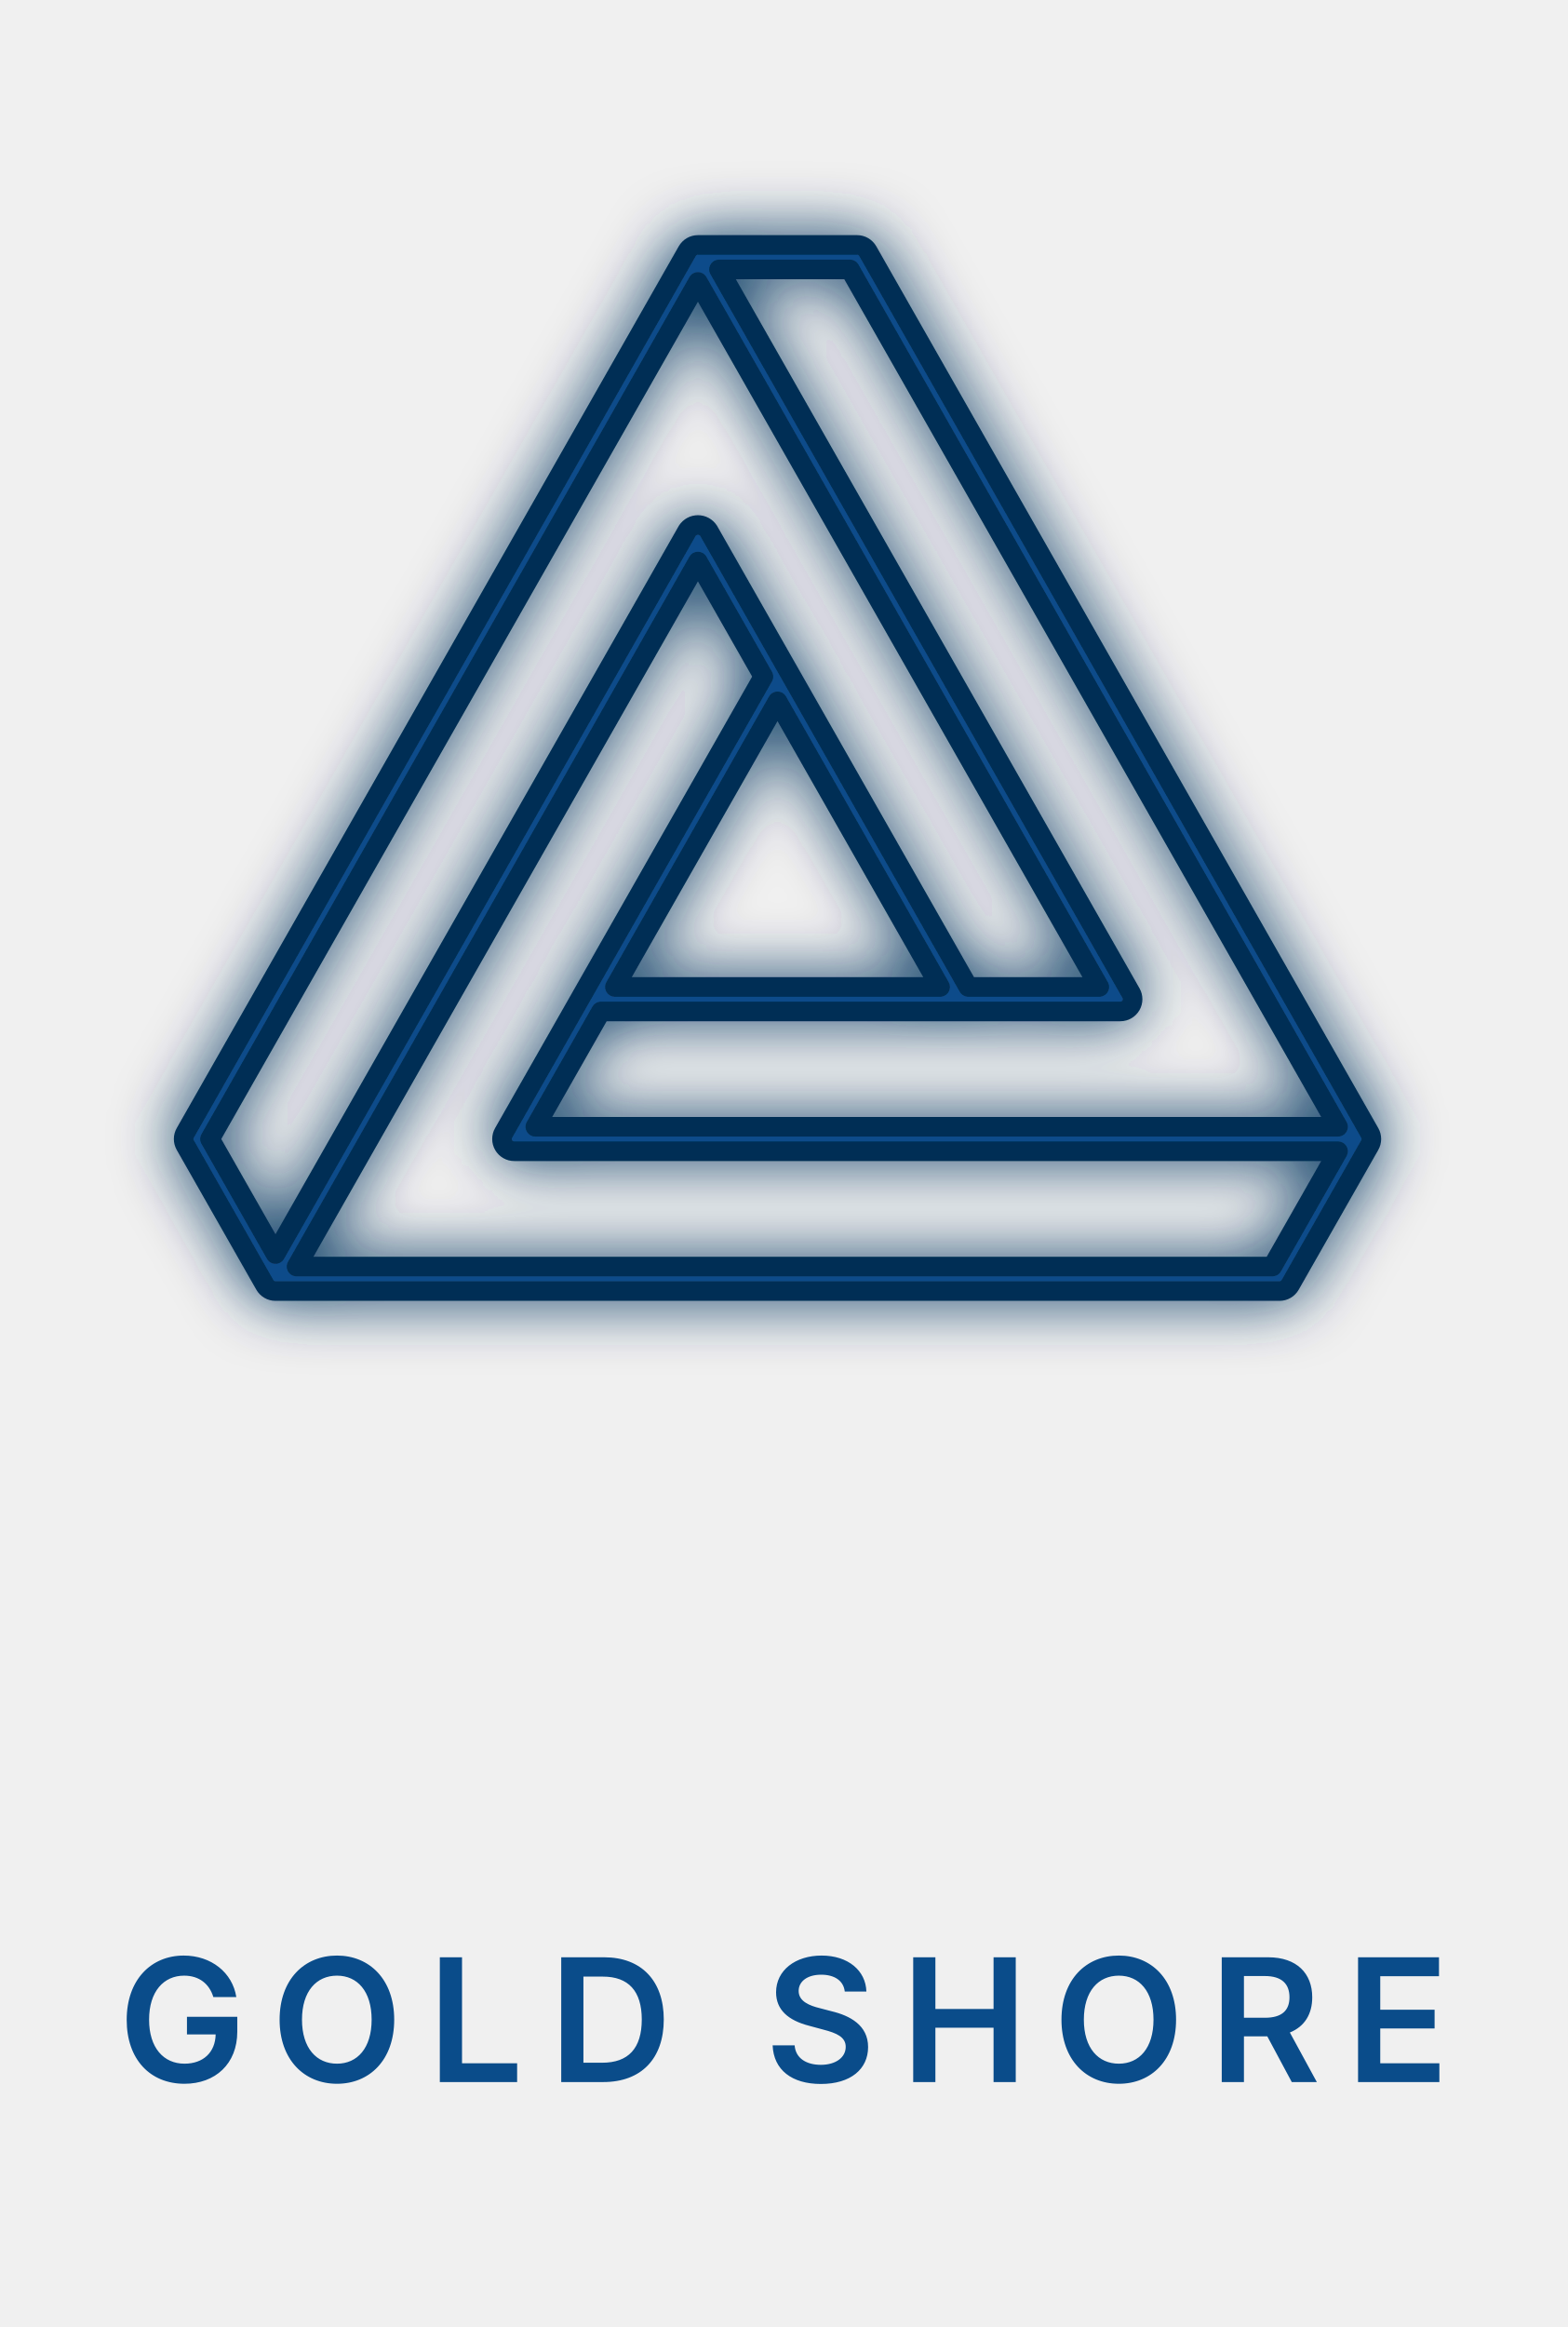
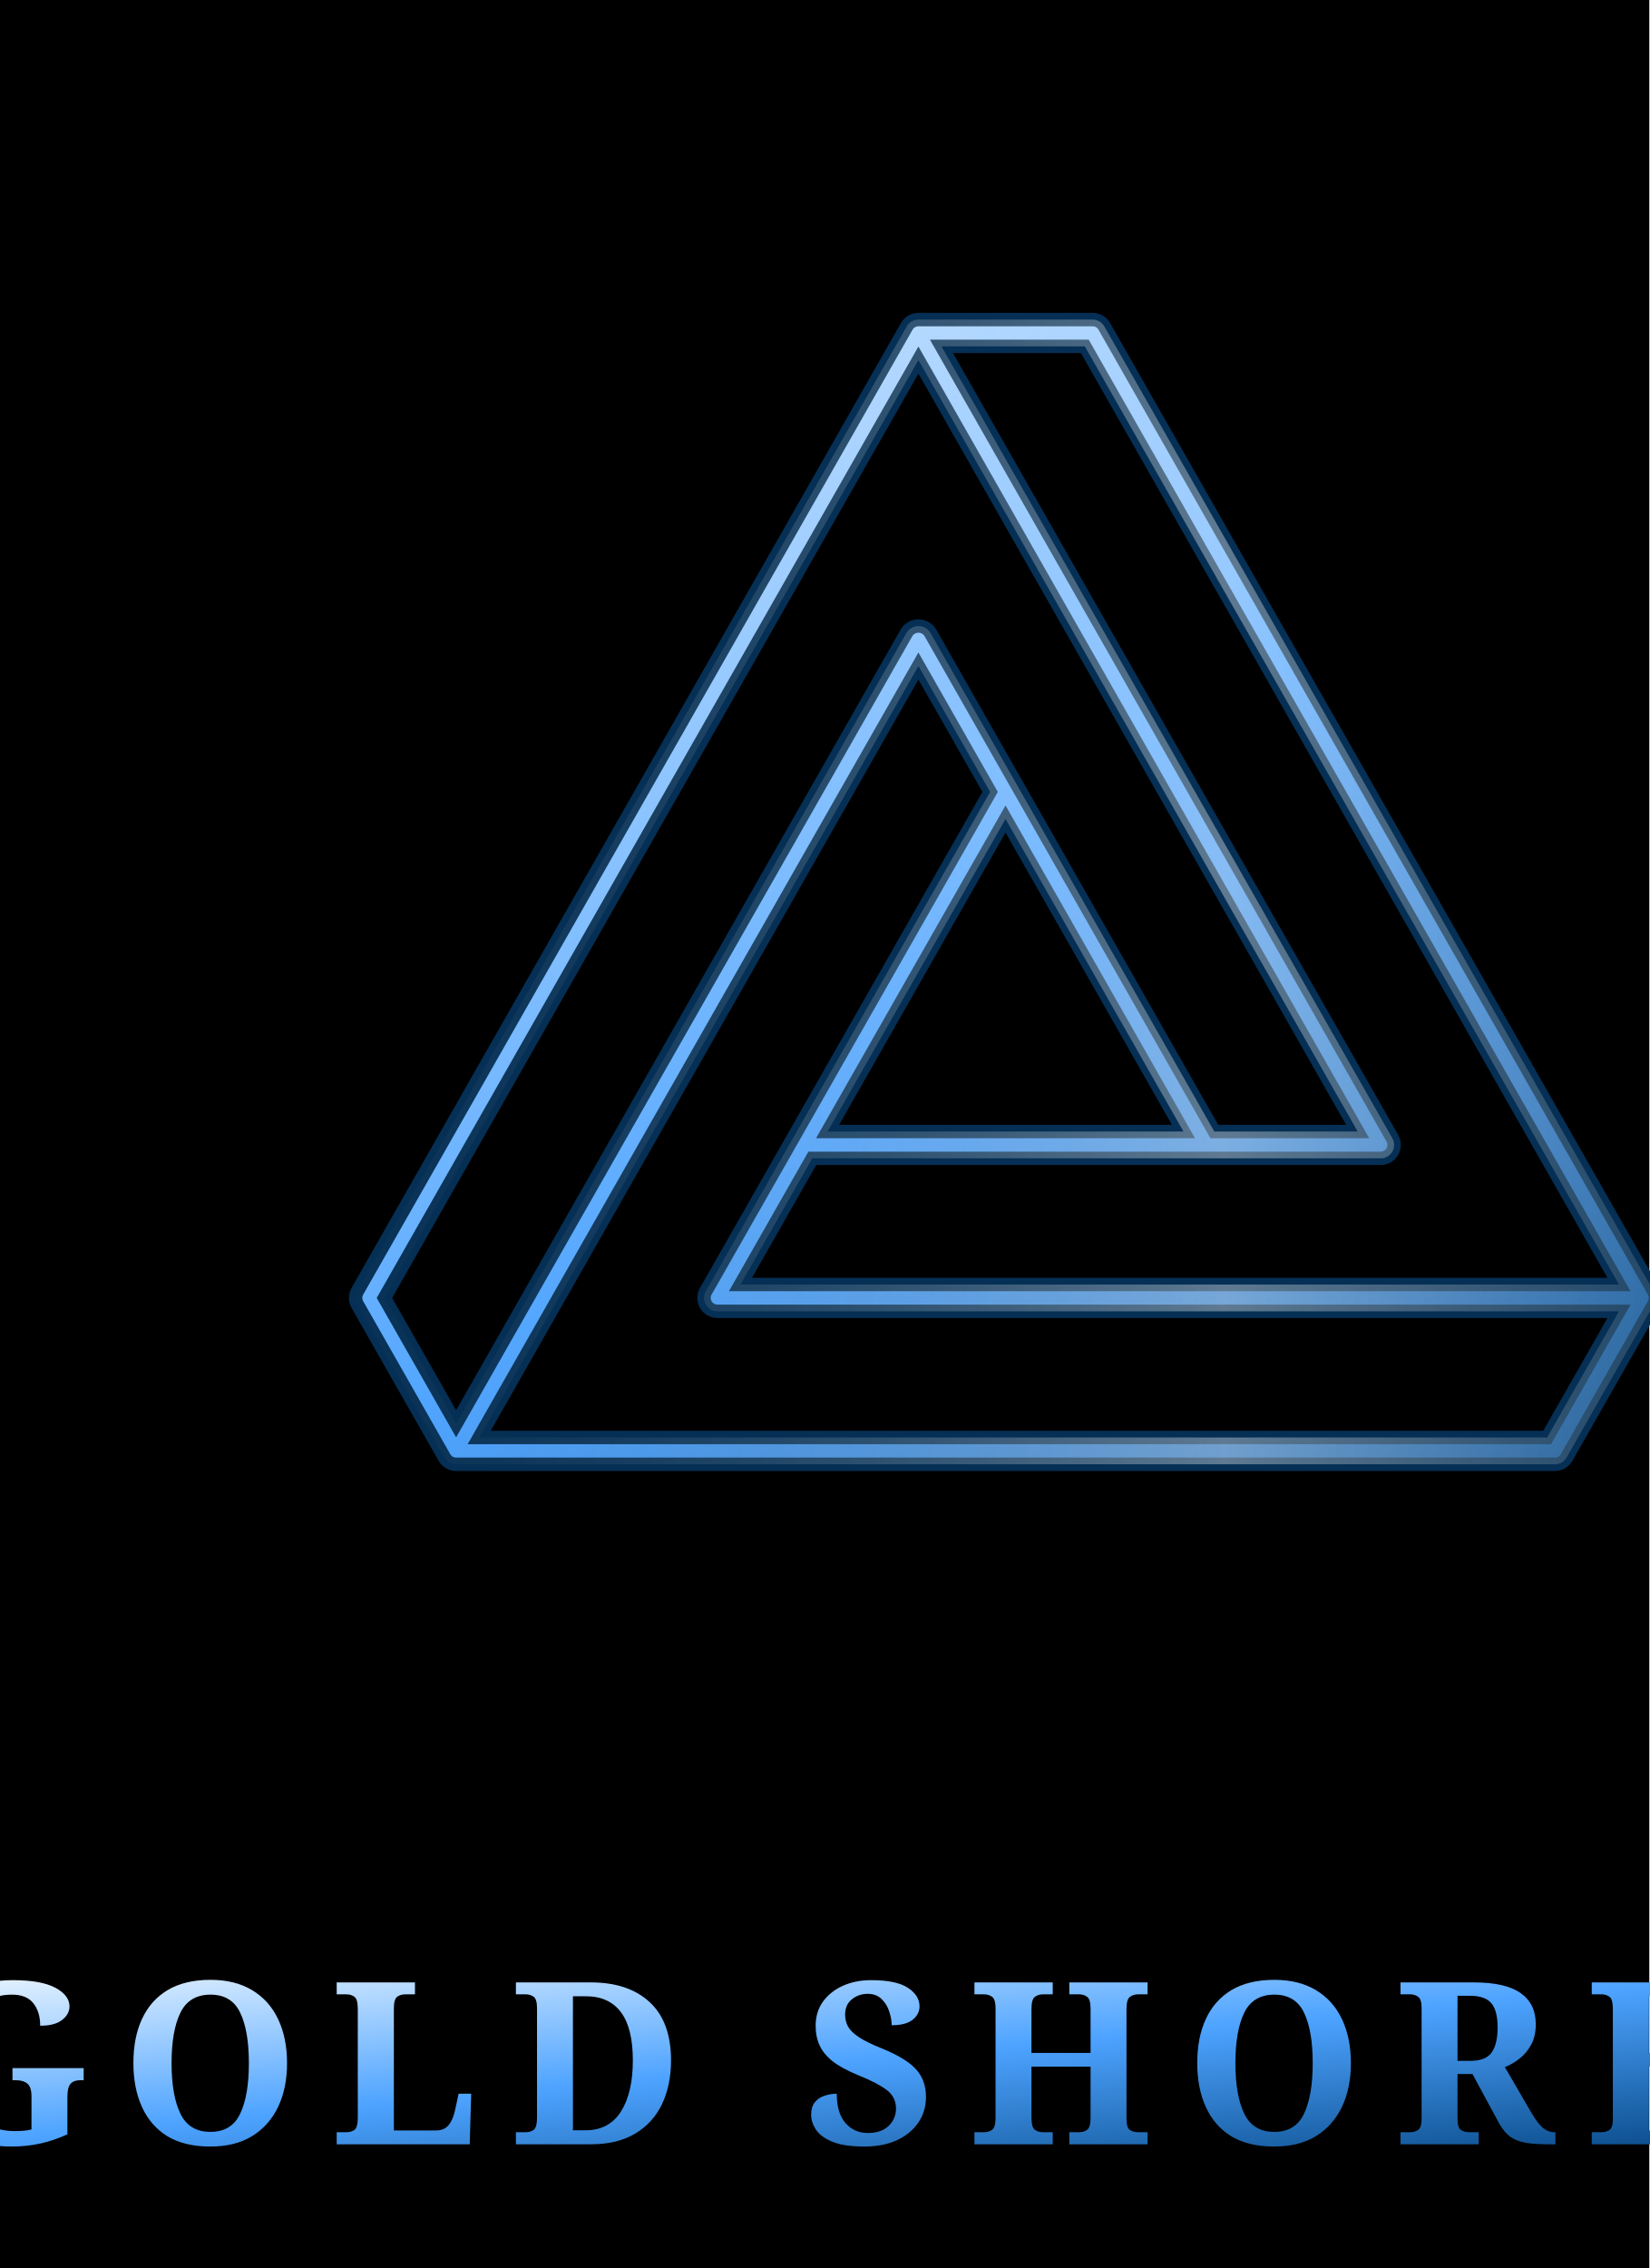
- <svg xmlns="http://www.w3.org/2000/svg" viewBox="0 0 128 190" role="img" aria-labelledby="title desc">
+ <svg xmlns="http://www.w3.org/2000/svg" viewBox="0 0 160 220">
  <defs>
-     <filter id="gs-glow" x="-50%" y="-50%" width="200%" height="200%">
-       <feGaussianBlur stdDeviation="2.5" result="blur" />
-       <feMerge>
-         <feMergeNode in="blur" />
-         <feMergeNode in="SourceGraphic" />
-       </feMerge>
-     </filter>
+     <linearGradient id="b" x1="0%" y1="0%" x2="100%" y2="100%">
+       <stop offset="0%" stop-color="#e6f3ff" />
+       <stop offset="50%" stop-color="#4da3ff" />
+       <stop offset="100%" stop-color="#0a4c8a" />
+     </linearGradient>
+     <linearGradient id="a" x1="0%" y1="0%" x2="100%" y2="0%">
+       <stop offset="0%" stop-color="transparent" />
+       <stop offset="50%" stop-color="#ffffff" stop-opacity="0.9" />
+       <stop offset="100%" stop-color="transparent" />
+       <animateTransform attributeName="gradientTransform" type="translate" from="-160 0" to="160 0" dur="3s" repeatCount="indefinite" />
+     </linearGradient>
+     <mask id="c">
+       <path fill="url(#a)" d="M0 0h160v200H0z" />
+     </mask>
  </defs>
-   <g filter="url(#gs-glow)">
-     <path d="m111.87 92.505-41-72A1 1 0 0 0 70 20H57a1 1 0 0 0-.87.505l-41 72a1 1 0 0 0 0 .99l6.5 11.414a1 1 0 0 0 .87.506h82a1 1 0 0 0 .87-.506l6.5-11.414a1 1 0 0 0 0-.99M109.28 92H43.72l5.361-9.415H91.5a1 1 0 0 0 .87-1.494L58.72 22h10.698ZM63.5 57.265l13.28 23.32H50.22ZM17.15 93 57 23.021l32.78 57.564h-10.7l-21.21-37.25a1.04 1.04 0 0 0-1.738 0L22.5 102.392Zm86.768 10.415H24.22L57 45.85l5.35 9.394-21.22 37.261A1 1 0 0 0 42 94h67.28Z" fill="#0A4C8A" stroke="#052F54" stroke-width="1.6" stroke-linejoin="round" />
-   </g>
-   <text x="64" y="170" text-anchor="middle" font-size="14" font-weight="600" letter-spacing="2" fill="#0A4C8A" style="font-family: Inter, system-ui, -apple-system, BlinkMacSystemFont, 'Segoe UI', sans-serif;">
+   <rect width="160" height="220" fill="black" />
+   <path d="m111.87 92.505-41-72A1 1 0 0 0 70 20H57a1 1 0 0 0-.87.505l-41 72a1 1 0 0 0 0 .99l6.5 11.414a1 1 0 0 0 .87.506h82a1 1 0 0 0 .87-.506l6.5-11.414a1 1 0 0 0 0-.99M109.28 92H43.72l5.361-9.415H91.5a1 1 0 0 0 .87-1.494L58.72 22h10.698ZM63.5 57.265l13.28 23.32H50.22ZM17.15 93 57 23.021l32.78 57.564h-10.7l-21.21-37.25a1.04 1.04 0 0 0-1.738 0L22.5 102.392Zm86.768 10.415H24.22L57 45.85l5.35 9.394-21.22 37.261A1 1 0 0 0 42 94h67.28Z" fill="url(#b)" stroke="#052f54" transform="matrix(1.3 0 0 1.3 15 5)" />
+   <path d="m111.87 92.505-41-72A1 1 0 0 0 70 20H57a1 1 0 0 0-.87.505l-41 72a1 1 0 0 0 0 .99l6.5 11.414a1 1 0 0 0 .87.506h82a1 1 0 0 0 .87-.506l6.5-11.414a1 1 0 0 0 0-.99M109.28 92H43.72l5.361-9.415H91.5a1 1 0 0 0 .87-1.494L58.72 22h10.698ZM63.5 57.265l13.28 23.32H50.22ZM17.15 93 57 23.021l32.78 57.564h-10.7l-21.21-37.25a1.04 1.04 0 0 0-1.738 0L22.5 102.392Zm86.768 10.415H24.22L57 45.85l5.35 9.394-21.22 37.261A1 1 0 0 0 42 94h67.28Z" fill="#ffffff" mask="url(#c)" opacity="0.4" transform="matrix(1.3 0 0 1.3 15 5)" />
+   <text x="80" y="208" text-anchor="middle" font-size="22" font-weight="600" letter-spacing="3" fill="url(#b)" font-family="Cinzel, Cormorant Garamond, Playfair Display, serif">
    GOLD SHORE
  </text>
</svg>
